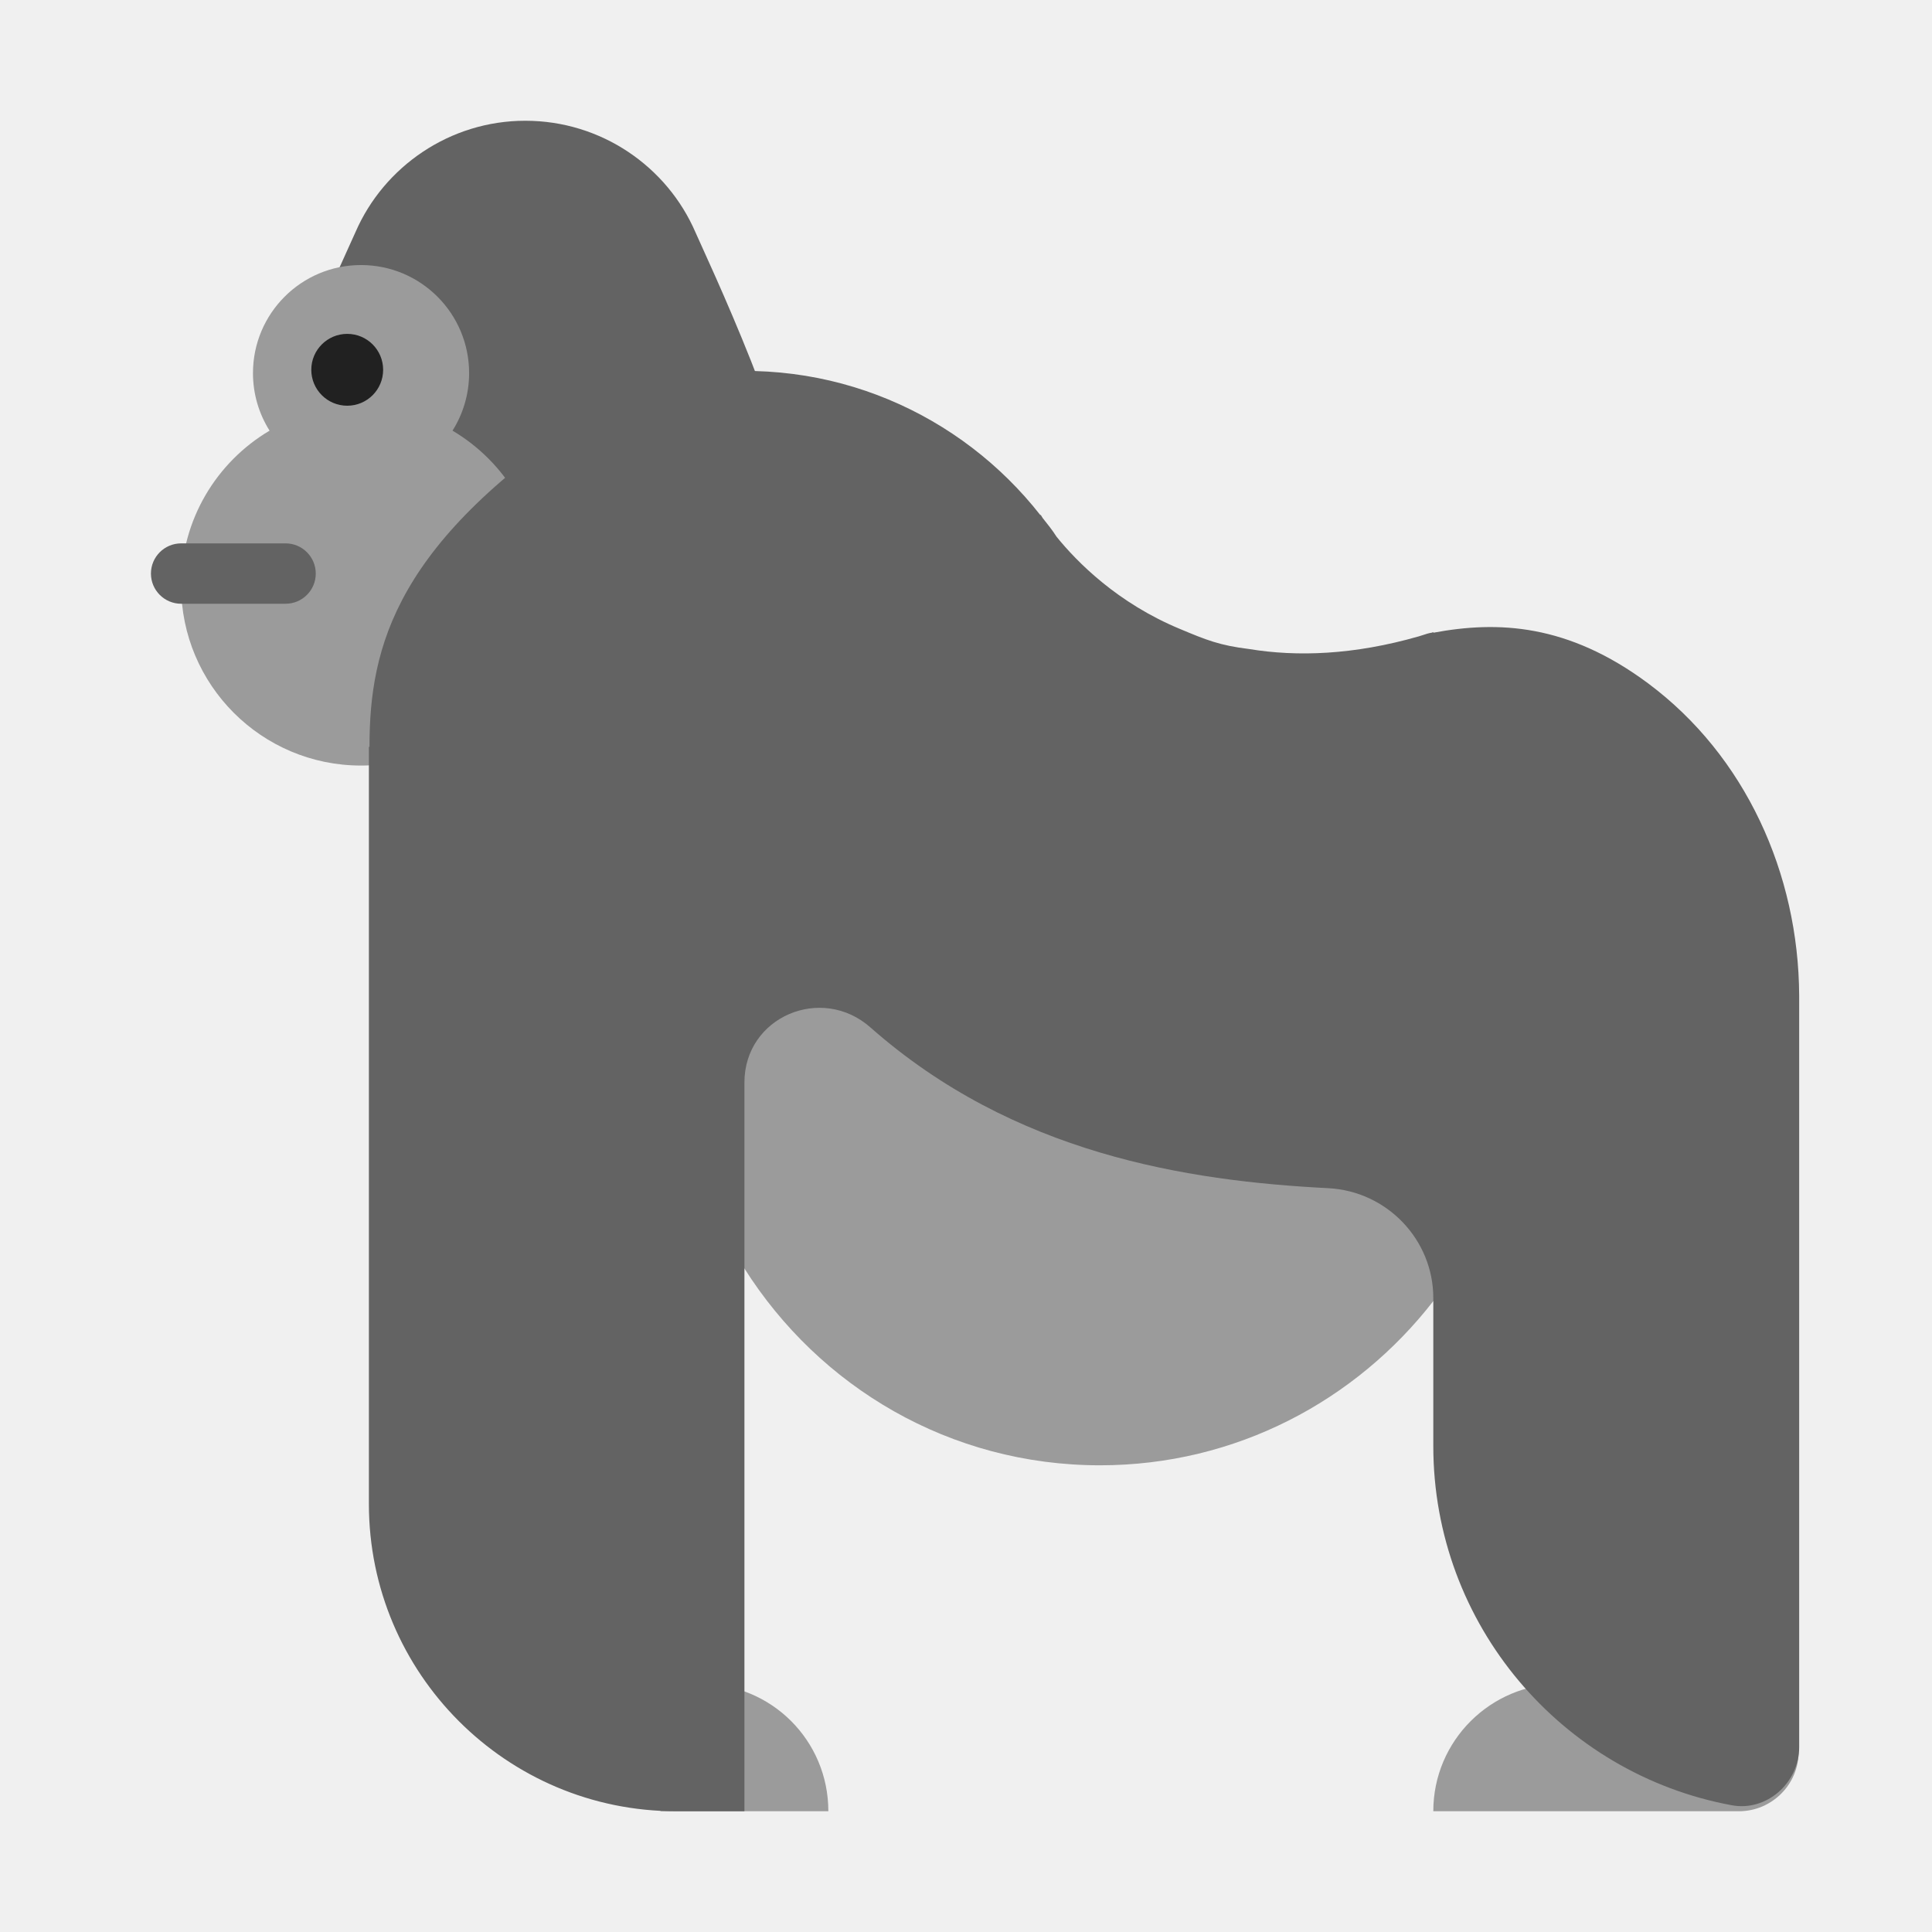
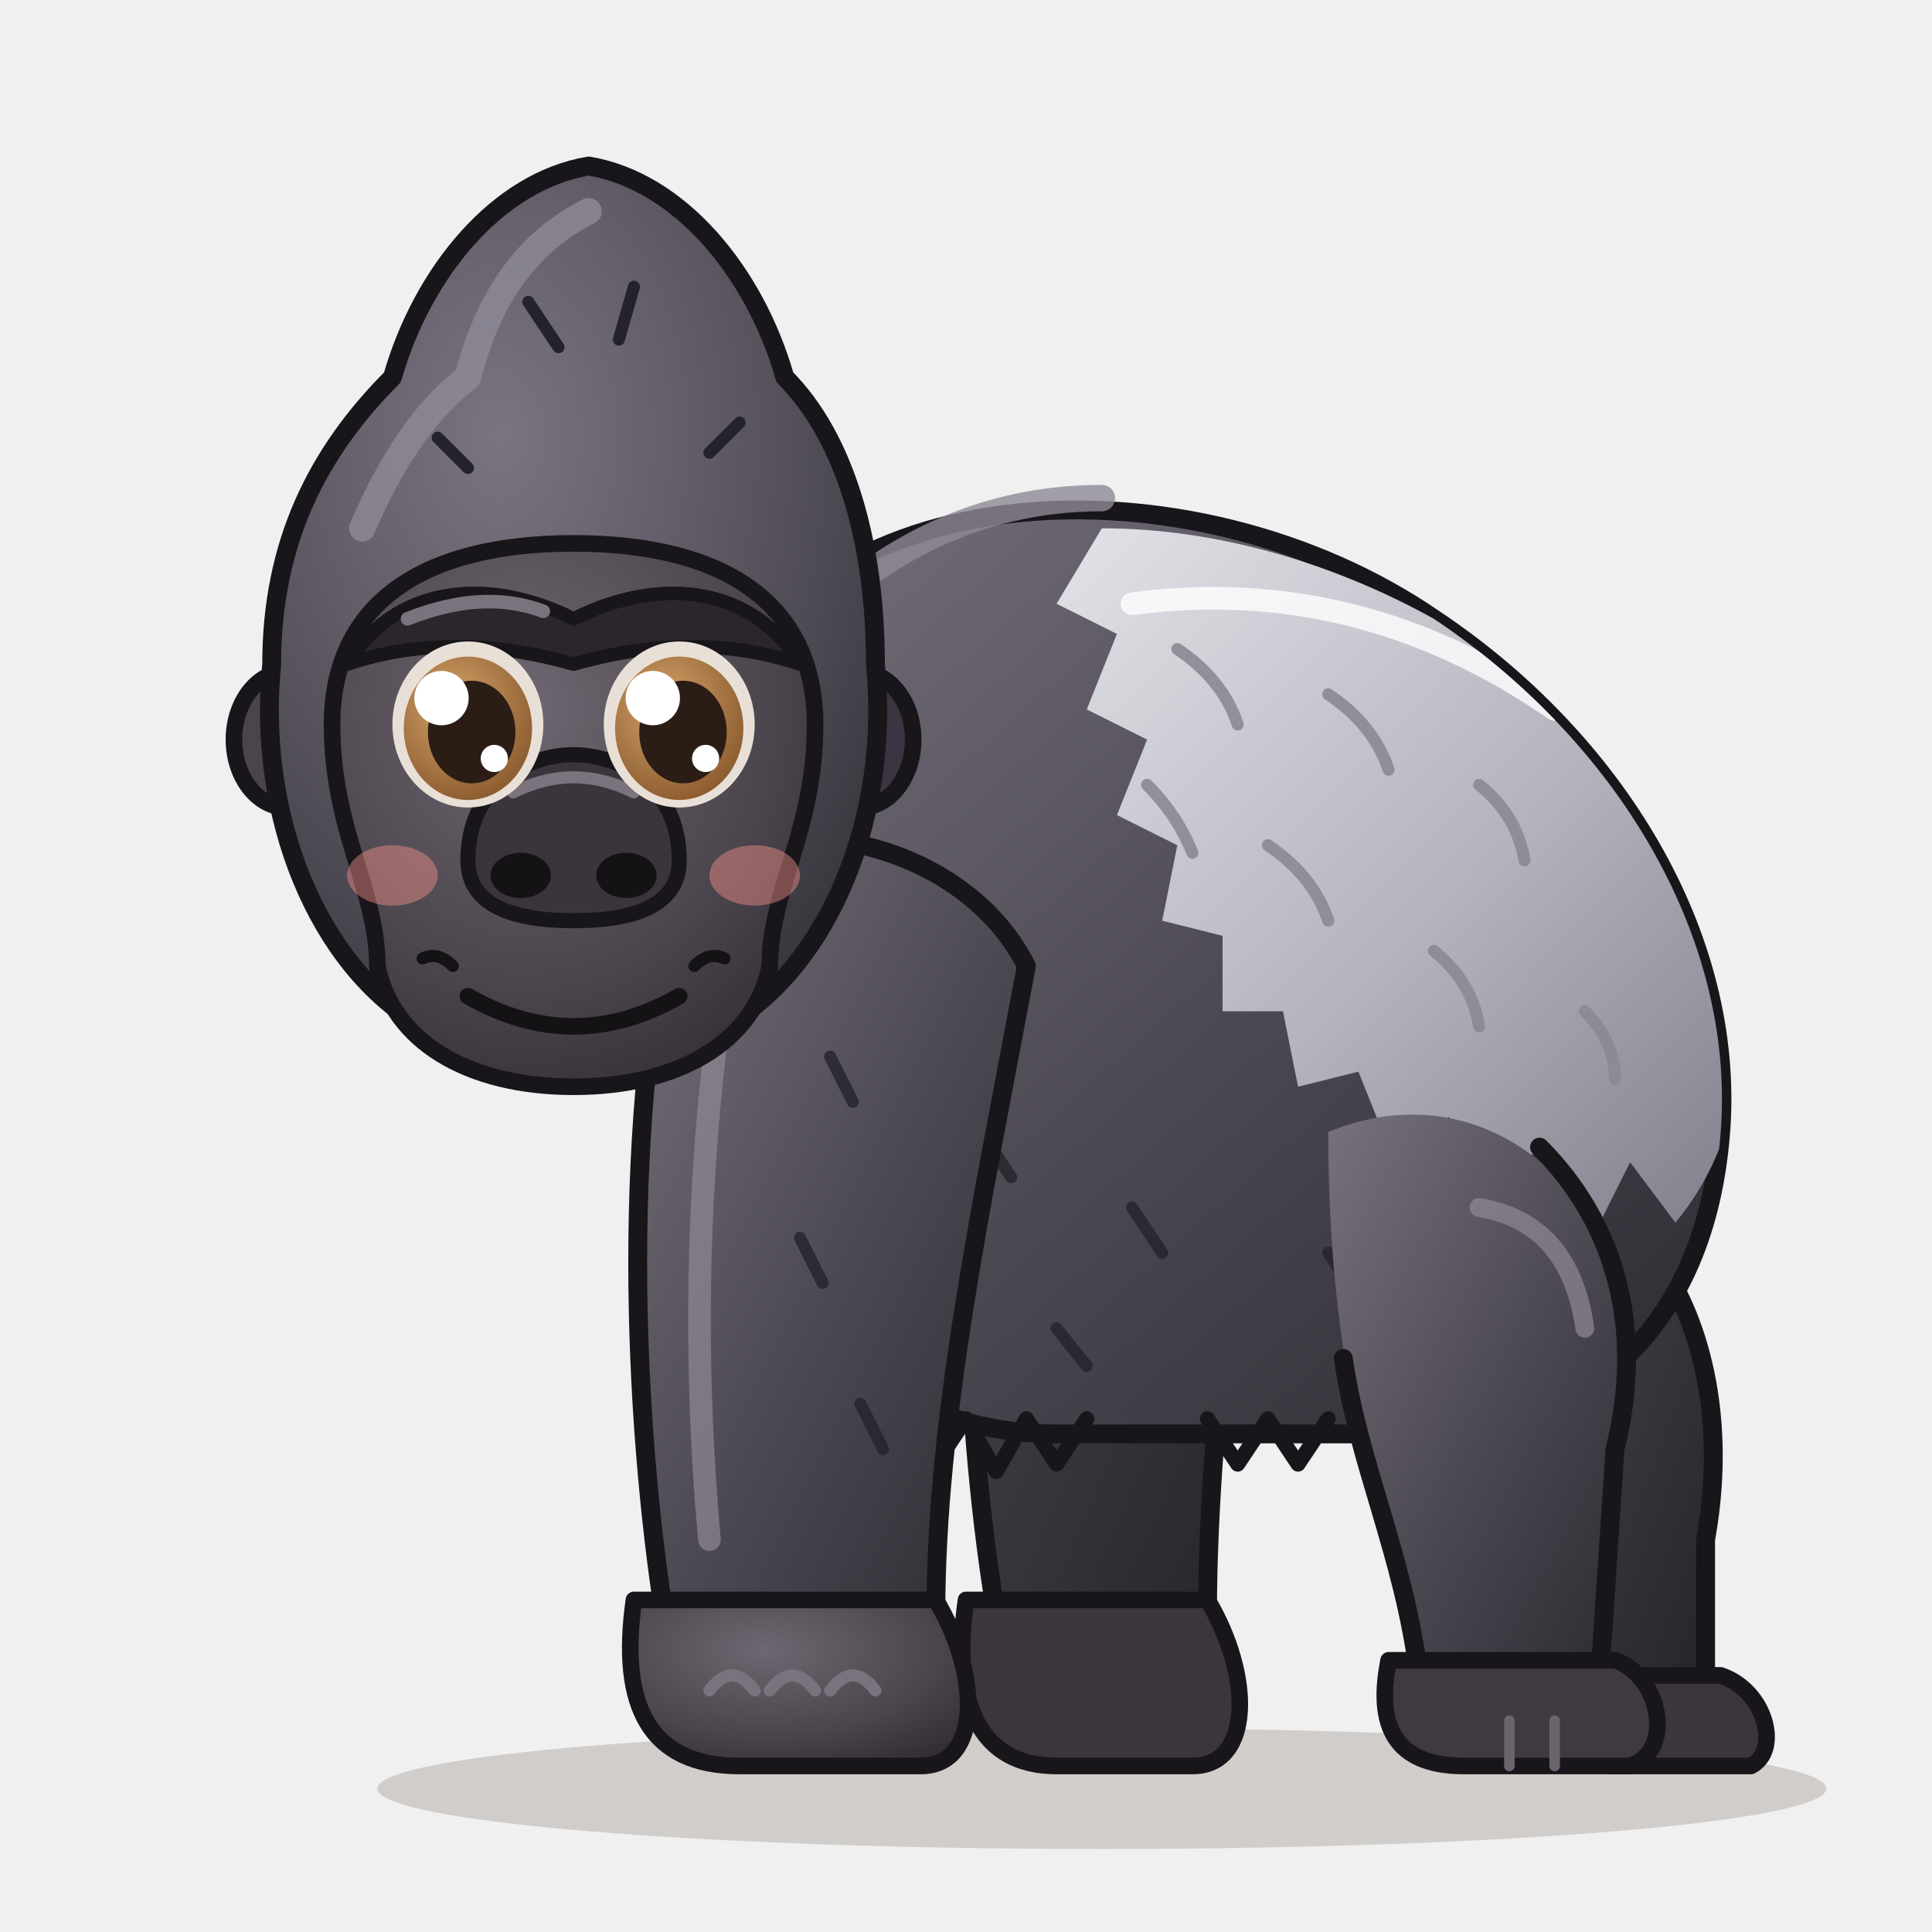
- <svg xmlns="http://www.w3.org/2000/svg" width="32" height="32" viewBox="0 0 32 32" fill="none">
-   <path d="M11.52 3.85C11.05 2.76 9.96 2 8.7 2C7.45 2 6.36 2.76 5.89 3.84C5.73 4.21 4.16 7.5 4.16 8.84C4.16 11.35 6.19 13.38 8.7 13.38C11.21 13.38 13.24 11.35 13.24 8.84C13.24 7.5 11.68 4.22 11.52 3.85Z" fill="#636363" />
-   <path d="M7.495 7.133C7.669 6.857 7.77 6.53 7.77 6.18C7.77 5.191 6.969 4.39 5.98 4.39C4.991 4.39 4.19 5.191 4.19 6.18C4.19 6.53 4.291 6.857 4.465 7.133C3.588 7.652 3 8.607 3 9.7C3 11.346 4.334 12.68 5.98 12.68C7.626 12.68 8.96 11.346 8.96 9.7C8.96 8.607 8.372 7.652 7.495 7.133Z" fill="#9B9B9B" />
-   <path d="M23.74 30H28.8C29.35 30 29.8 29.55 29.79 29V27.89H25.85C24.69 27.89 23.74 28.83 23.74 30Z" fill="#9B9B9B" />
-   <path d="M13.72 30H10.94V27.89H11.61C12.78 27.89 13.72 28.83 13.72 30Z" fill="#9B9B9B" />
-   <path d="M27.3 11.32C25.97 10.33 24.81 10.28 23.74 10.48V10.47C23.735 10.47 23.73 10.472 23.725 10.475C23.72 10.477 23.715 10.48 23.71 10.48C23.663 10.487 23.617 10.502 23.57 10.518C23.547 10.525 23.523 10.533 23.5 10.54C22.42 10.85 21.48 10.88 20.69 10.75C20.2 10.69 19.98 10.6 19.55 10.42C18.51 9.99 17.84 9.31 17.5 8.89C17.43 8.78 17.35 8.68 17.27 8.58C17.25 8.55 17.24 8.53 17.24 8.53H17.23C15.92 6.86 13.77 5.87 11.42 6.21C10.87 6.29 10.36 6.49 9.9 6.79C6.55 8.95 6.12 10.71 6.12 12.37H6.11V24.91C6.11 27.72 8.39 30 11.2 30H12.33V21.01L23.74 21.55V23.95C23.74 26.91 25.87 29.38 28.68 29.9C29.26 30.01 29.8 29.53 29.8 28.94V16.49C29.79 14.47 28.91 12.52 27.3 11.32Z" fill="#636363" />
-   <path d="M3 9C2.724 9 2.5 9.224 2.5 9.5C2.5 9.776 2.724 10 3 10H4.73C5.006 10 5.23 9.776 5.23 9.5C5.23 9.224 5.006 9 4.73 9H3Z" fill="#636363" />
-   <path d="M23.74 21.5C23.74 20.53 22.97 19.73 22 19.68C19.65 19.56 16.79 19.11 14.42 17.02C13.61 16.3 12.33 16.84 12.33 17.93V21.01C13.57 22.97 15.73 24.27 18.22 24.27C20.47 24.27 22.46 23.2 23.74 21.55L23.74 21.5Z" fill="#9B9B9B" />
-   <path d="M5.751 6.72C6.08 6.72 6.346 6.454 6.346 6.125C6.346 5.796 6.08 5.53 5.751 5.53C5.423 5.53 5.156 5.796 5.156 6.125C5.156 6.454 5.423 6.72 5.751 6.72Z" fill="#212121" />
+ <svg xmlns="http://www.w3.org/2000/svg" viewBox="0 0 256 256">
+   <defs>
+     <linearGradient id="gorila-pelo" x1="0" y1="0" x2="1" y2="1">
+       <stop offset="0" stop-color="#76717c" />
+       <stop offset="0.55" stop-color="#4c4852" />
+       <stop offset="1" stop-color="#2c2a31" />
+     </linearGradient>
+     <linearGradient id="gorila-tras" x1="0" y1="0" x2="1" y2="1">
+       <stop offset="0" stop-color="#4a4650" />
+       <stop offset="1" stop-color="#26242a" />
+     </linearGradient>
+     <radialGradient id="gorila-cabeca" cx="0.38" cy="0.3" r="0.85">
+       <stop offset="0" stop-color="#7a7480" />
+       <stop offset="0.65" stop-color="#4e4a54" />
+       <stop offset="1" stop-color="#302e35" />
+     </radialGradient>
+     <linearGradient id="gorila-prata" x1="0" y1="0" x2="1" y2="1">
+       <stop offset="0" stop-color="#e2e2e8" />
+       <stop offset="0.55" stop-color="#b4b4be" />
+       <stop offset="1" stop-color="#80808c" />
+     </linearGradient>
+     <radialGradient id="gorila-rosto" cx="0.4" cy="0.3" r="0.8">
+       <stop offset="0" stop-color="#6e6670" />
+       <stop offset="0.65" stop-color="#4a444c" />
+       <stop offset="1" stop-color="#322e34" />
+     </radialGradient>
+     <radialGradient id="gorila-iris" cx="0.4" cy="0.35" r="0.7">
+       <stop offset="0" stop-color="#d6a46a" />
+       <stop offset="1" stop-color="#8a5a2e" />
+     </radialGradient>
+     <clipPath id="gorila-clip-corpo">
+       <path d="M94 96 C106 62 158 60 190 82 C214 98 230 124 228 150 C226 176 210 190 188 190 L140 190 C116 190 98 172 94 150 C92 130 90 110 94 96 Z" />
+     </clipPath>
+   </defs>
+   <g id="sombra">
+     <ellipse cx="146" cy="237" rx="96" ry="8" fill="#3b2a1a" opacity="0.18" />
+   </g>
+   <g id="membros-de-la" stroke-linejoin="round" stroke-linecap="round">
+     <path d="M132 124 C126 154 128 190 132 214 L160 214 C160 190 164 160 168 132 Z" fill="url(#gorila-tras)" stroke="#18161a" stroke-width="2.5" />
+     <path d="M128 212 C126 226 130 234 140 234 L158 234 C166 234 166 222 160 212 Z" fill="#3a363c" stroke="#18161a" stroke-width="2.2" />
+     <path d="M206 156 C222 162 230 182 226 204 L226 224 L208 224 C206 206 200 188 202 170 Z" fill="url(#gorila-tras)" stroke="#18161a" stroke-width="2.5" />
+     <path d="M204 222 C204 230 208 234 214 234 L232 234 C236 232 234 224 228 222 Z" fill="#3a363c" stroke="#18161a" stroke-width="2.2" />
+   </g>
+   <g id="corpo" stroke-linejoin="round" stroke-linecap="round">
+     <path d="M94 96 C106 62 158 60 190 82 C214 98 230 124 228 150 C226 176 210 190 188 190 L140 190 C116 190 98 172 94 150 C92 130 90 110 94 96 Z" fill="url(#gorila-pelo)" stroke="#18161a" stroke-width="2.5" />
+     <g clip-path="url(#gorila-clip-corpo)">
+       <path d="M146 70 C176 70 208 88 222 112 C234 132 232 150 222 162 L216 154 L212 162 L204 152 L198 158 L192 148 L184 152 L180 142 L172 144 L170 134 L162 134 L162 124 L154 122 L156 112 L148 108 L152 98 L144 94 L148 84 L140 80 Z" fill="url(#gorila-prata)" />
+       <g fill="none" stroke="#8a8a94" stroke-width="1.6" opacity="0.9">
+         <path d="M156 86 q6 4 8 10 M176 92 q6 4 8 10 M196 104 q5 4 6 10 M168 112 q6 4 8 10 M190 126 q5 4 6 10 M210 134 q4 4 4 9 M152 104 q4 4 6 9" />
+       </g>
+       <path d="M150 80 Q180 76 206 94" fill="none" stroke="#ffffff" stroke-width="3" opacity="0.8" />
+     </g>
+     <path d="M120 188 l4 6 l4 -6 l4 7 l4 -7 l4 6 l4 -6 M160 188 l4 6 l4 -6 l4 6 l4 -6" fill="none" stroke="#18161a" stroke-width="2" />
+     <path d="M110 80 Q126 66 146 66" fill="none" stroke="#8e8996" stroke-width="3.5" opacity="0.8" />
+     <g fill="none" stroke="#24222a" stroke-width="1.6" opacity="0.8">
+       <path d="M118 124 l4 6 M130 150 l4 6 M150 160 l4 6 M176 166 l4 6 M120 160 l3 6 M140 176 l4 5" />
+     </g>
+   </g>
+   <g id="perna-de-ca" stroke-linejoin="round" stroke-linecap="round">
+     <path d="M176 150 C200 140 222 164 214 192 L212 222 L188 222 C186 206 176 190 176 150 Z" fill="url(#gorila-pelo)" />
+     <path d="M188 222 C186 206 180 194 178 180 M212 222 L214 192 C218 176 214 162 204 152" fill="none" stroke="#18161a" stroke-width="2.5" />
+     <path d="M196 160 Q208 162 210 176" fill="none" stroke="#8e8996" stroke-width="2.5" opacity="0.7" />
+     <path d="M184 220 C182 230 186 234 194 234 L216 234 C222 232 220 222 214 220 Z" fill="#3e3a40" stroke="#18161a" stroke-width="2.2" />
+     <path d="M200 228 v6 M206 228 v6" stroke="#6a646c" stroke-width="1.4" />
+   </g>
+   <g id="braco-de-ca" stroke-linejoin="round" stroke-linecap="round">
+     <path d="M90 116 C82 148 84 188 88 214 L124 214 C124 188 130 160 136 128 C128 112 104 106 90 116 Z" fill="url(#gorila-pelo)" stroke="#18161a" stroke-width="2.5" />
+     <path d="M96 130 C92 156 92 182 94 204" fill="none" stroke="#8e8996" stroke-width="3" opacity="0.7" />
+     <g fill="none" stroke="#24222a" stroke-width="1.6" opacity="0.8">
+       <path d="M110 140 l3 6 M106 164 l3 6 M114 186 l3 6" />
+     </g>
+     <path d="M84 212 C82 226 86 234 98 234 L122 234 C130 234 130 222 124 212 Z" fill="url(#gorila-rosto)" stroke="#18161a" stroke-width="2.2" />
+     <path d="M94 224 q3 -4 6 0 M102 224 q3 -4 6 0 M110 224 q3 -4 6 0" fill="none" stroke="#7a727c" stroke-width="1.6" />
+   </g>
+   <g id="cabeca" stroke-linejoin="round" stroke-linecap="round">
+     <ellipse cx="38" cy="98" rx="7" ry="9" fill="#4a444c" stroke="#18161a" stroke-width="2.2" />
+     <ellipse cx="114" cy="98" rx="7" ry="9" fill="#3a3540" stroke="#18161a" stroke-width="2.2" />
+     <path d="M78 22 C90 24 100 36 104 50 C112 58 116 72 116 88 C118 108 110 128 96 136 C86 142 66 142 56 136 C42 128 34 108 36 88 C36 72 42 60 52 50 C56 36 66 24 78 22 Z" fill="url(#gorila-cabeca)" stroke="#18161a" stroke-width="2.5" />
+     <path d="M48 70 Q54 56 62 50 Q66 34 78 28" fill="none" stroke="#8e8996" stroke-width="3.5" opacity="0.8" />
+     <path d="M70 40 l4 6 M84 38 l-2 7 M58 58 l4 4 M98 56 l-4 4" fill="none" stroke="#24222a" stroke-width="1.6" />
+     <path d="M76 72 C96 72 108 80 108 96 C108 110 102 118 102 128 C100 138 90 144 76 144 C62 144 52 138 50 128 C50 118 44 110 44 96 C44 80 56 72 76 72 Z" fill="url(#gorila-rosto)" stroke="#18161a" stroke-width="2.2" />
+     <path d="M46 88 C52 78 64 76 76 82 C88 76 100 78 106 88 C100 86 90 84 76 88 C62 84 52 86 46 88 Z" fill="#2a262c" stroke="#18161a" stroke-width="1.8" />
+     <path d="M54 82 Q64 78 72 81" fill="none" stroke="#7a727c" stroke-width="1.8" />
+     <path d="M62 114 C62 104 70 100 76 100 C82 100 90 104 90 114 C90 120 84 122 76 122 C68 122 62 120 62 114 Z" fill="#3a343c" stroke="#18161a" stroke-width="2" />
+     <ellipse cx="69" cy="116" rx="4" ry="3" fill="#141214" />
+     <ellipse cx="83" cy="116" rx="4" ry="3" fill="#141214" />
+     <path d="M68 105 Q76 101 84 105" fill="none" stroke="#7a727c" stroke-width="1.6" />
+     <path d="M62 132 Q76 140 90 132" fill="none" stroke="#141214" stroke-width="2.2" />
+     <path d="M60 128 q-2 -2 -4 -1 M92 128 q2 -2 4 -1" fill="none" stroke="#141214" stroke-width="1.6" />
+     <ellipse cx="52" cy="116" rx="6" ry="4" fill="#f4908a" opacity="0.45" />
+     <ellipse cx="100" cy="116" rx="6" ry="4" fill="#f4908a" opacity="0.45" />
+   </g>
+   <g id="olhos">
+     <ellipse cx="62" cy="96" rx="10" ry="11" fill="#e8e0d6" />
+     <ellipse cx="90" cy="96" rx="10" ry="11" fill="#e8e0d6" />
+     <ellipse cx="62" cy="96.5" rx="8.5" ry="9.5" fill="url(#gorila-iris)" />
+     <ellipse cx="90" cy="96.5" rx="8.5" ry="9.5" fill="url(#gorila-iris)" />
+     <ellipse cx="62.5" cy="97" rx="5.8" ry="6.8" fill="#2b1d16" />
+     <ellipse cx="90.5" cy="97" rx="5.8" ry="6.8" fill="#2b1d16" />
+     <circle cx="58.5" cy="92.5" r="3.6" fill="#fff" />
+     <circle cx="65.5" cy="100.5" r="1.8" fill="#fff" />
+     <circle cx="86.5" cy="92.5" r="3.6" fill="#fff" />
+     <circle cx="93.5" cy="100.5" r="1.8" fill="#fff" />
+   </g>
</svg>
